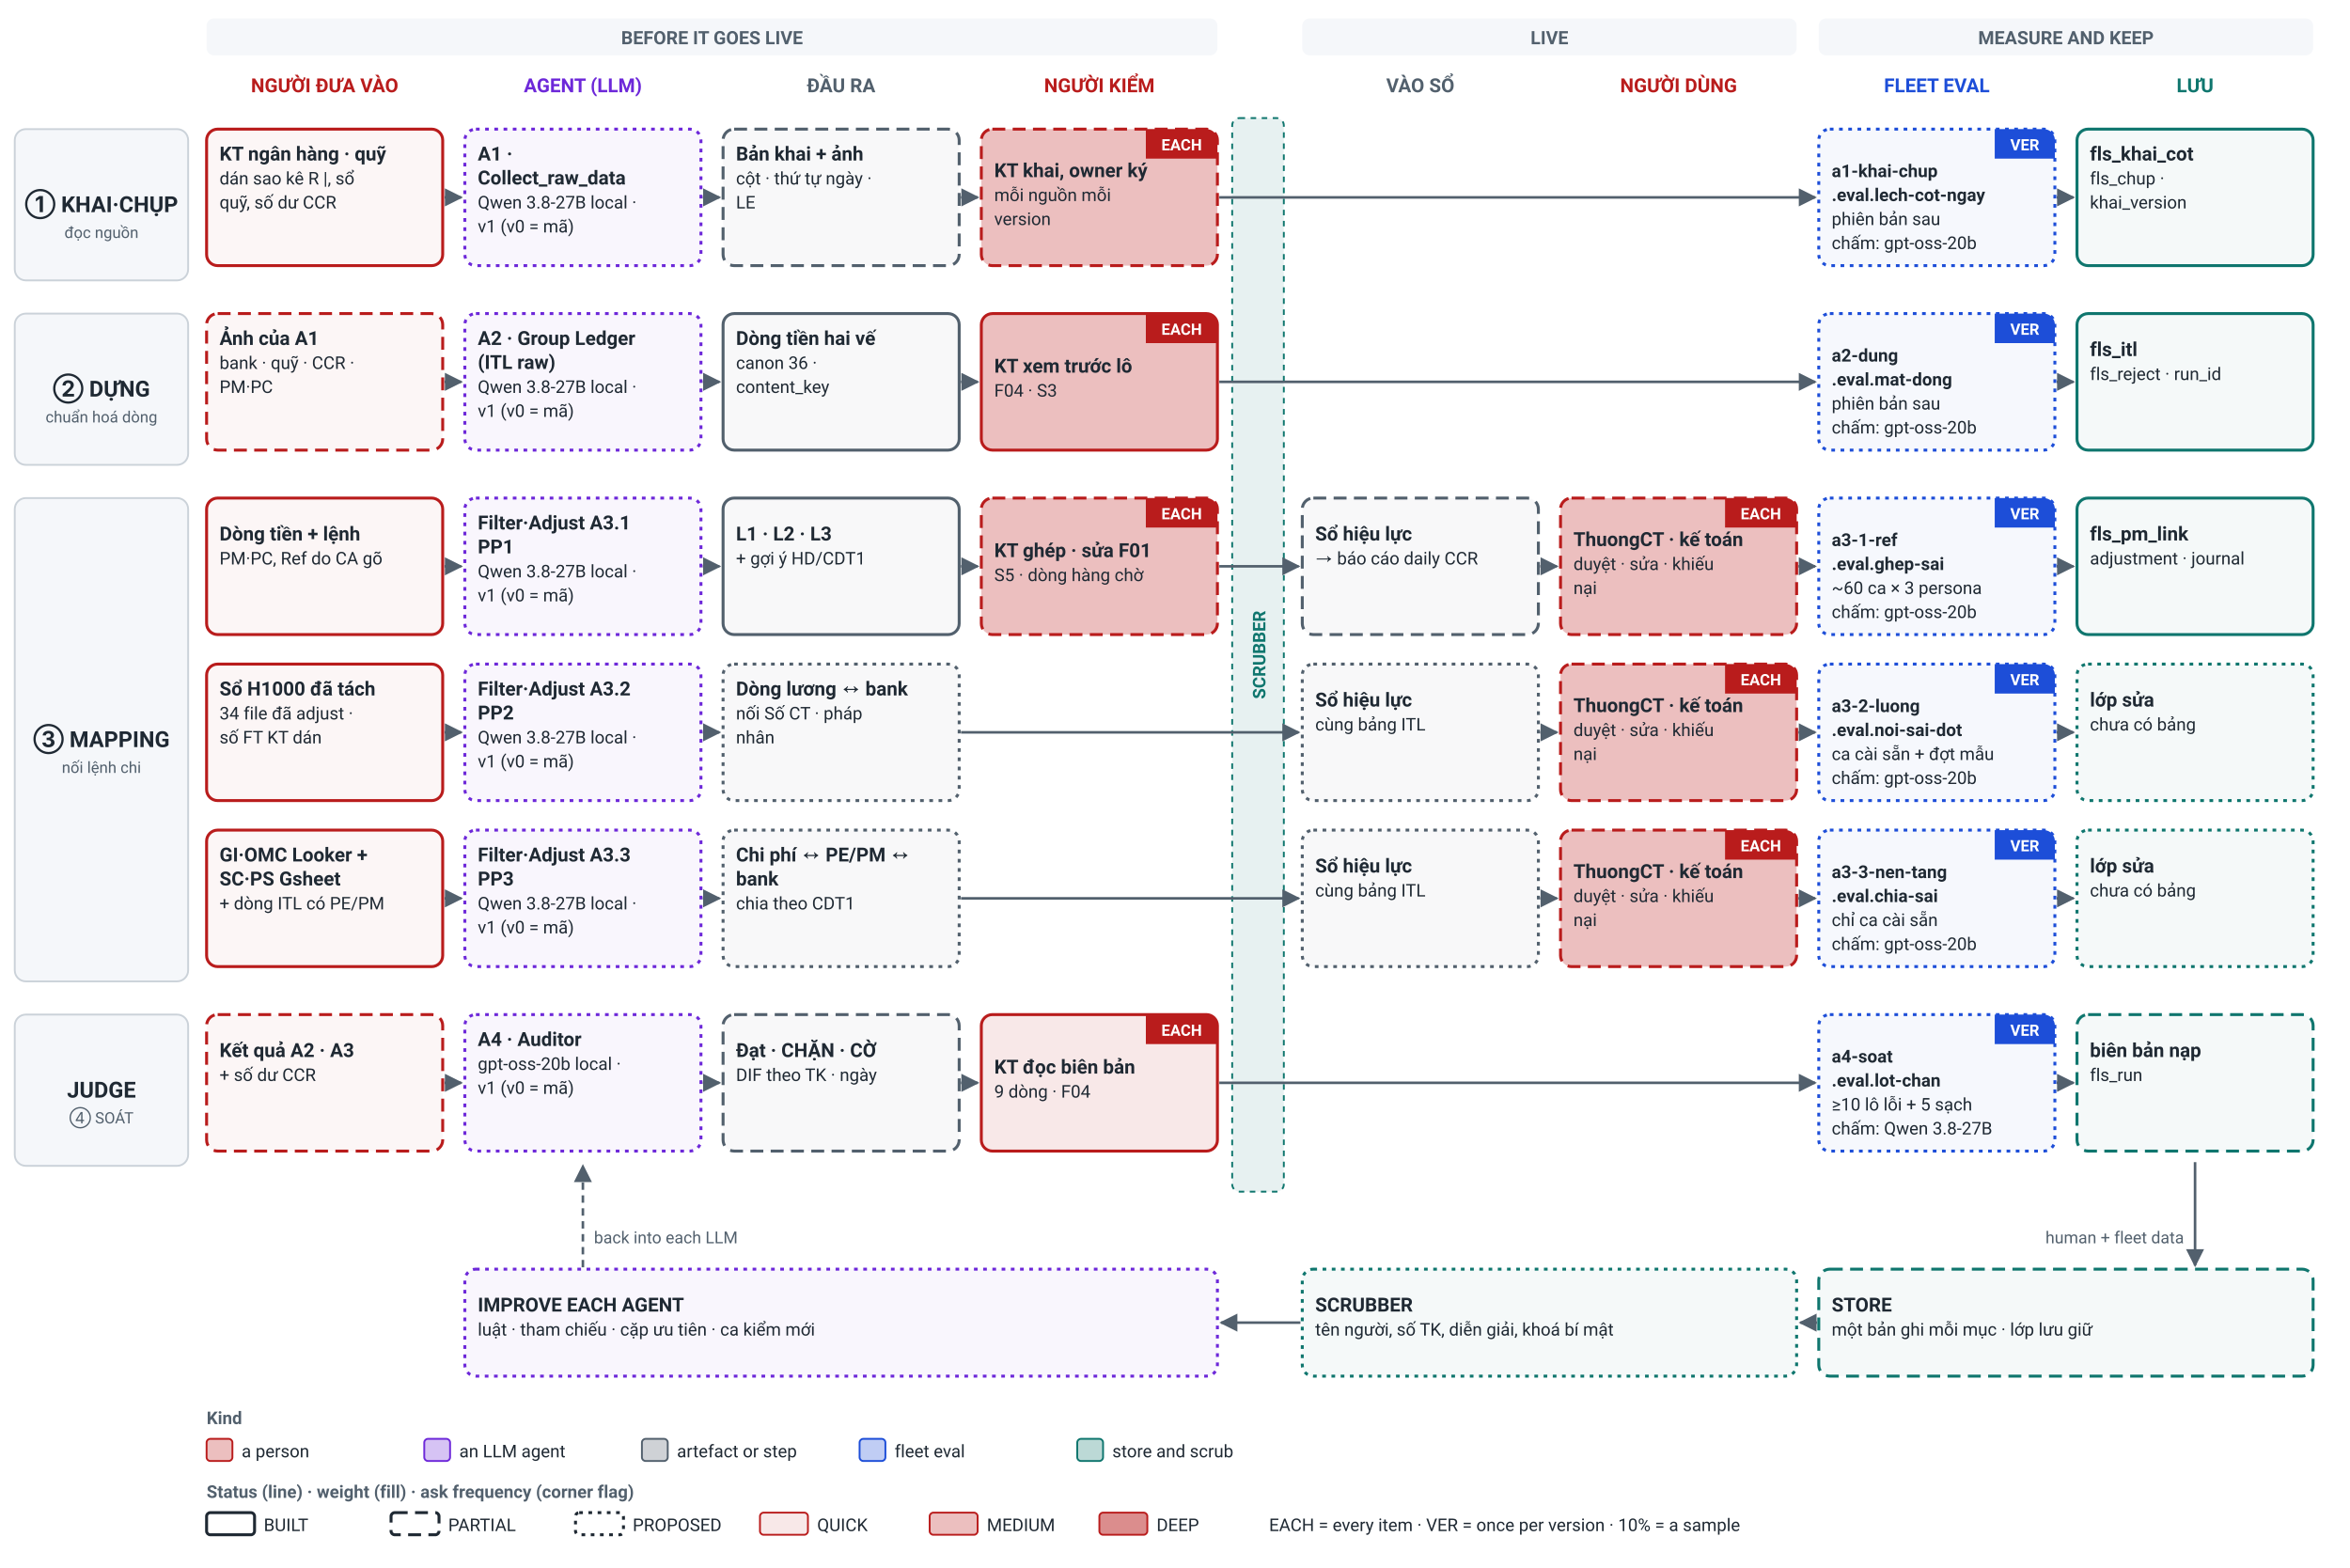
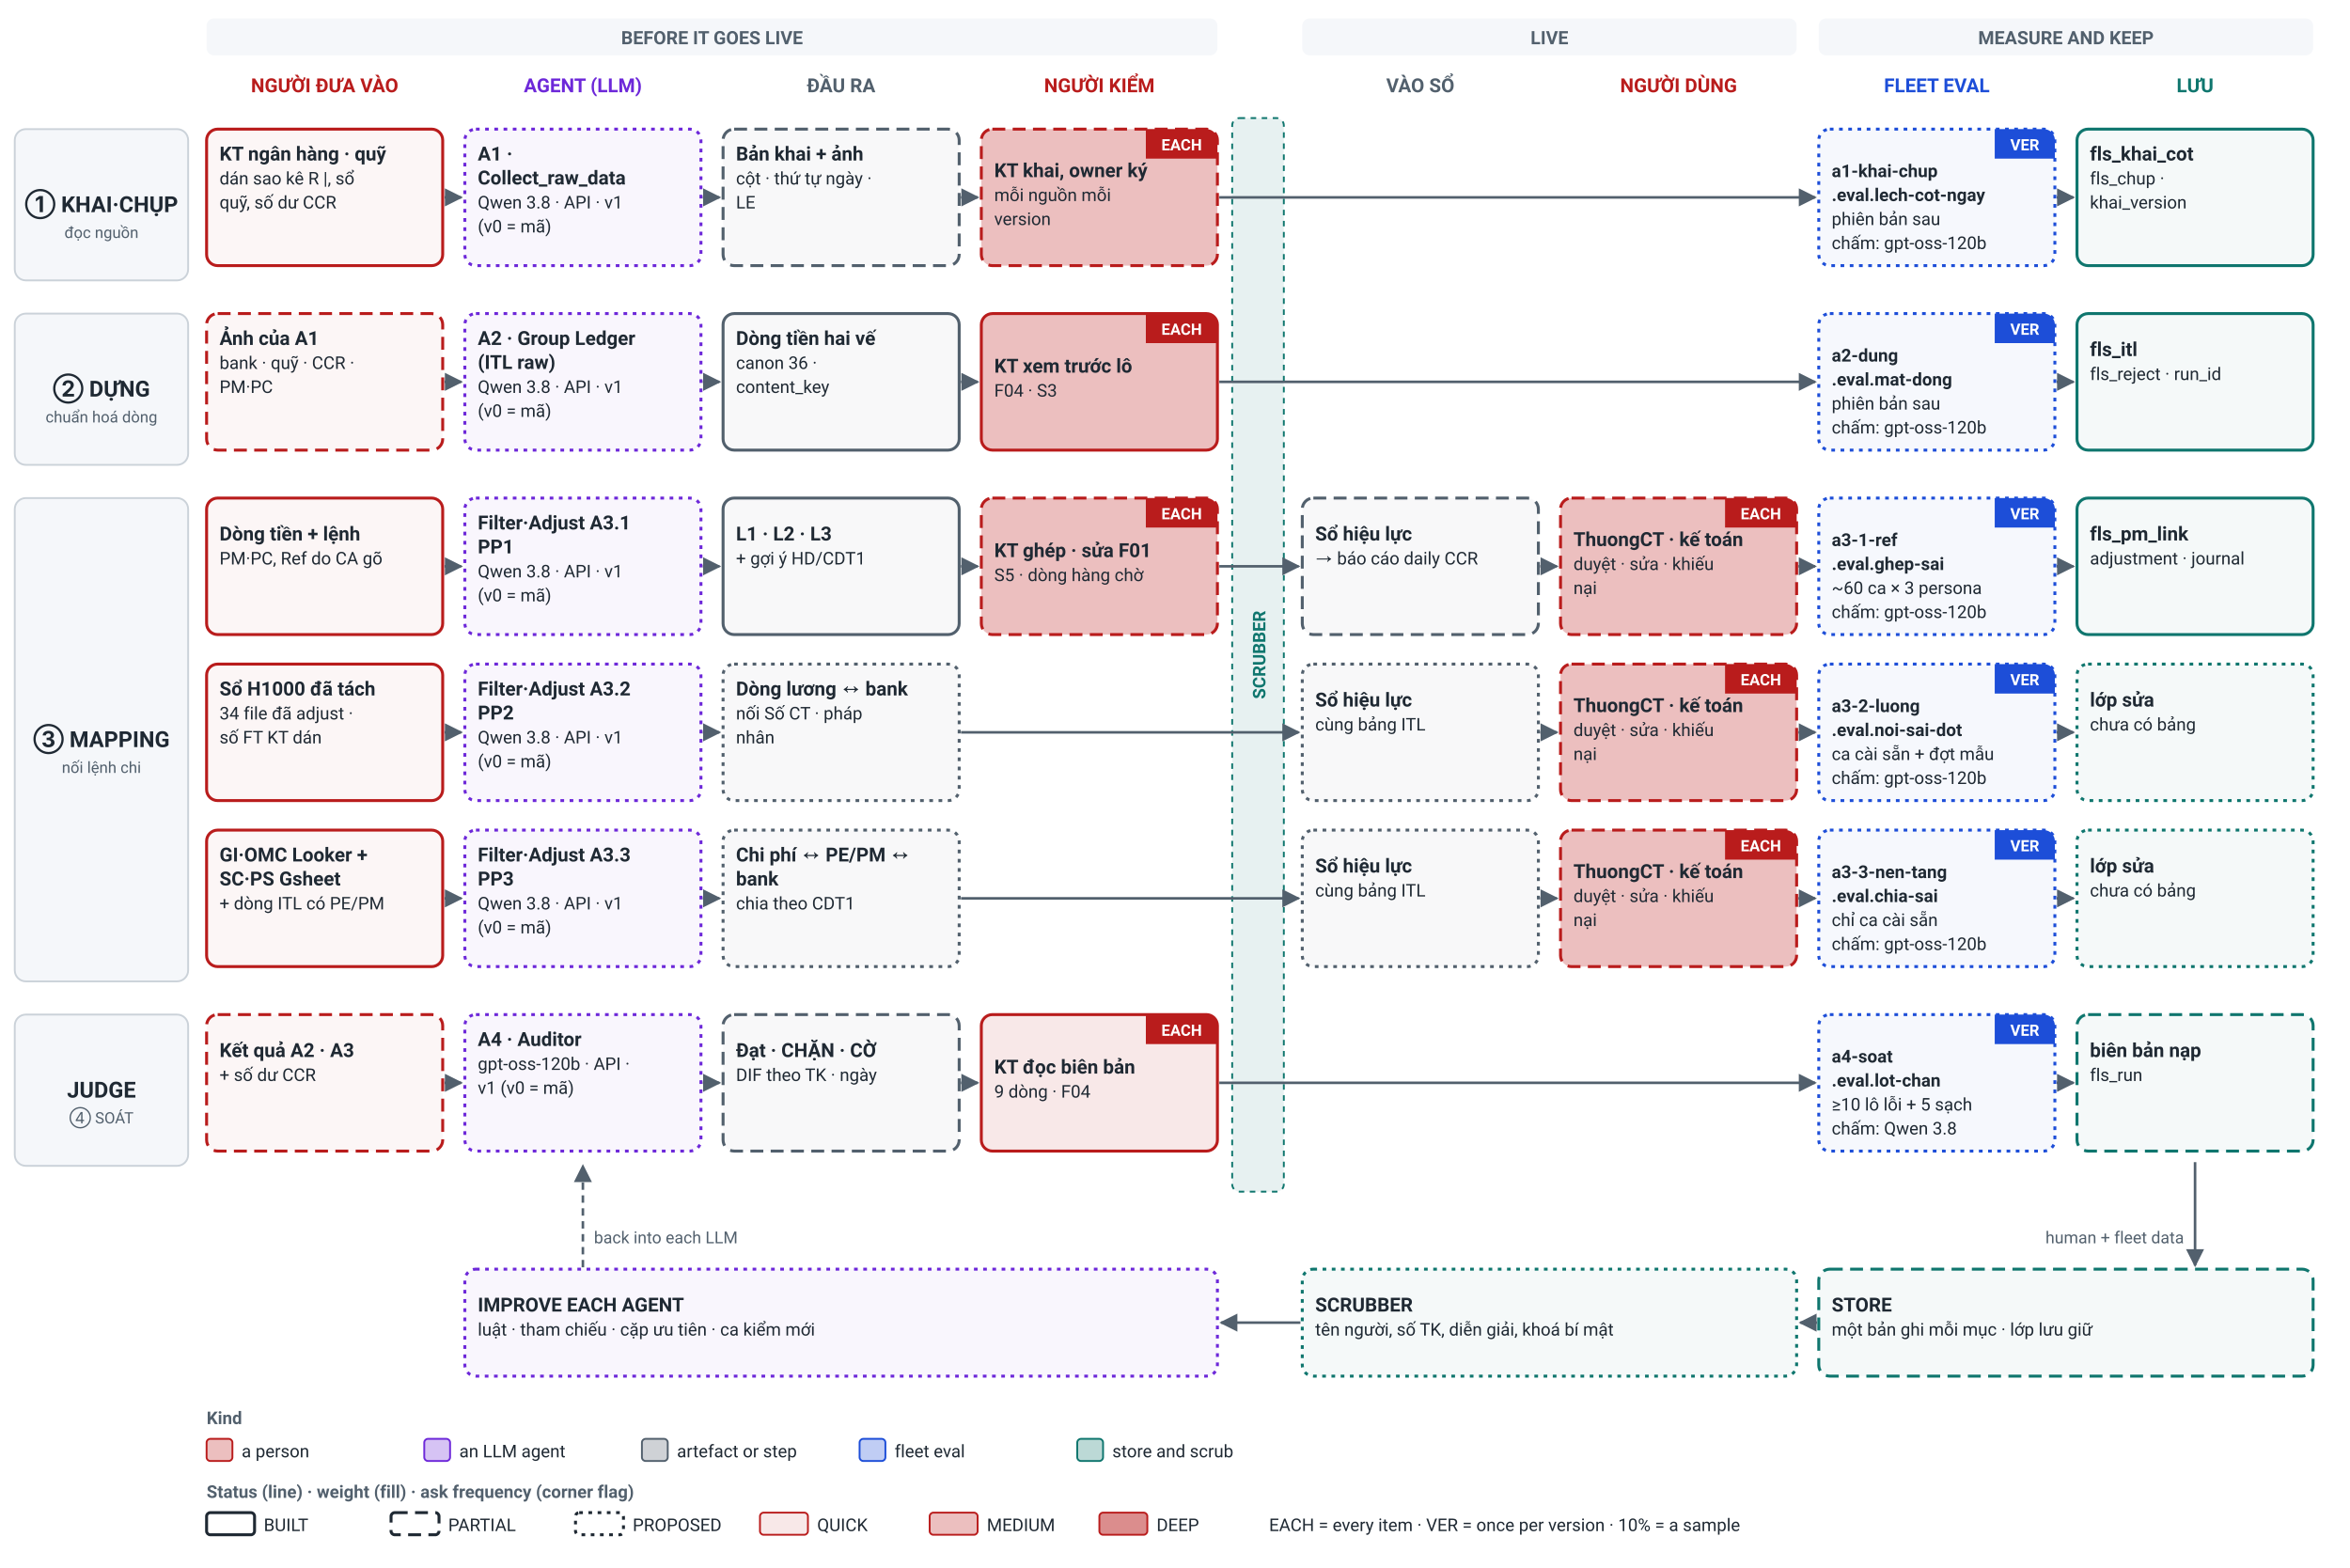
- <svg xmlns="http://www.w3.org/2000/svg" viewBox="0 0 1274 850" width="100%" role="img" aria-label="FLS phase 1 · vùng NẠP: agent làm chạy Qwen 3.8-27B, agent kiểm A4 chạy gpt-oss-20b (local) — và fleet eval của từng agent: process bands by columns from human input to store, with a store, scrubber and improvement loop" font-family="-apple-system, Segoe UI, Roboto, Helvetica, Arial, sans-serif">
+ <svg xmlns="http://www.w3.org/2000/svg" viewBox="0 0 1274 850" width="100%" role="img" aria-label="FLS · vùng NẠP: agent gọi API — Qwen 3.8 làm, gpt-oss-120b kiểm (cả hai fine-tune được) — và fleet eval của từng agent: process bands by columns from human input to store, with a store, scrubber and improvement loop" font-family="-apple-system, Segoe UI, Roboto, Helvetica, Arial, sans-serif">
  <defs>
    <marker id="arr" viewBox="0 0 10 10" refX="9" refY="5" markerWidth="7" markerHeight="7" orient="auto-start-reverse">
      <path d="M0 0 L10 5 L0 10 z" fill="#52606d" />
    </marker>
  </defs>
  <rect x="0" y="0" width="1274" height="850" fill="#ffffff" />
  <rect x="112.0" y="10" width="548.0" height="20" rx="4" fill="#f5f7fa" />
  <text x="386.0" y="24.0" font-size="10" font-weight="bold" fill="#52606d" text-anchor="middle">BEFORE IT GOES LIVE</text>
  <rect x="706.0" y="10" width="268.0" height="20" rx="4" fill="#f5f7fa" />
  <text x="840.0" y="24.0" font-size="10" font-weight="bold" fill="#52606d" text-anchor="middle">LIVE</text>
  <rect x="986.0" y="10" width="268.0" height="20" rx="4" fill="#f5f7fa" />
  <text x="1120.0" y="24.0" font-size="10" font-weight="bold" fill="#52606d" text-anchor="middle">MEASURE AND KEEP</text>
  <text x="176.0" y="50.0" font-size="10.5" font-weight="bold" fill="#b91c1c" text-anchor="middle">NGƯỜI ĐƯA VÀO</text>
  <text x="316.0" y="50.0" font-size="10.5" font-weight="bold" fill="#6d28d9" text-anchor="middle">AGENT (LLM)</text>
  <text x="456.0" y="50.0" font-size="10.5" font-weight="bold" fill="#52606d" text-anchor="middle">ĐẦU RA</text>
  <text x="596.0" y="50.0" font-size="10.5" font-weight="bold" fill="#b91c1c" text-anchor="middle">NGƯỜI KIỂM</text>
  <text x="770.0" y="50.0" font-size="10.5" font-weight="bold" fill="#52606d" text-anchor="middle">VÀO SỔ</text>
  <text x="910.0" y="50.0" font-size="10.5" font-weight="bold" fill="#b91c1c" text-anchor="middle">NGƯỜI DÙNG</text>
  <text x="1050.0" y="50.0" font-size="10.5" font-weight="bold" fill="#1d4ed8" text-anchor="middle">FLEET EVAL</text>
  <text x="1190.0" y="50.0" font-size="10.5" font-weight="bold" fill="#0f766e" text-anchor="middle">LƯU</text>
  <rect x="668.0" y="64" width="28" height="582" rx="4" fill="#0f766e" fill-opacity="0.10" stroke="#0f766e" stroke-dasharray="3 3" />
  <text x="686.0" y="355.0" font-size="9.5" font-weight="bold" fill="#0f766e" text-anchor="middle" transform="rotate(-90 686.0 355.0)">SCRUBBER</text>
  <rect x="8" y="70" width="94" height="82" rx="6" fill="#f5f7fa" stroke="#cbd2d9" />
  <text x="55.0" y="115.0" font-size="12" font-weight="bold" fill="#1f2933" text-anchor="middle">① KHAI·CHỤP</text>
  <text x="55.0" y="129.0" font-size="8.5" font-weight="normal" fill="#52606d" text-anchor="middle">đọc nguồn</text>
  <rect x="112.0" y="70.0" width="128.0" height="74.0" rx="6" fill="#b91c1c" fill-opacity="0.04" stroke="#b91c1c" stroke-width="1.6" />
  <text x="119.0" y="87.0" font-size="10.5" font-weight="bold" fill="#1f2933" text-anchor="start">KT ngân hàng · quỹ</text>
  <text x="119.0" y="100.0" font-size="9.5" font-weight="normal" fill="#1f2933" text-anchor="start">dán sao kê R |, sổ</text>
  <text x="119.0" y="113.0" font-size="9.5" font-weight="normal" fill="#1f2933" text-anchor="start">quỹ, số dư CCR</text>
  <rect x="252.0" y="70.0" width="128.0" height="74.0" rx="6" fill="#6d28d9" fill-opacity="0.04" stroke="#6d28d9" stroke-width="1.6" stroke-dasharray="2 3" />
  <text x="259.0" y="87.0" font-size="10.5" font-weight="bold" fill="#1f2933" text-anchor="start">A1 ·</text>
  <text x="259.0" y="100.0" font-size="10.5" font-weight="bold" fill="#1f2933" text-anchor="start">Collect_raw_data</text>
-   <text x="259.0" y="113.0" font-size="9.5" font-weight="normal" fill="#1f2933" text-anchor="start">Qwen 3.8-27B local ·</text>
-   <text x="259.0" y="126.0" font-size="9.5" font-weight="normal" fill="#1f2933" text-anchor="start">v1 (v0 = mã)</text>
+   <text x="259.0" y="113.0" font-size="9.5" font-weight="normal" fill="#1f2933" text-anchor="start">Qwen 3.8 · API · v1</text>
+   <text x="259.0" y="126.0" font-size="9.5" font-weight="normal" fill="#1f2933" text-anchor="start">(v0 = mã)</text>
  <line x1="241.0" y1="107.0" x2="250.0" y2="107.0" stroke="#52606d" stroke-width="1.4" marker-end="url(#arr)" />
  <rect x="392.0" y="70.0" width="128.0" height="74.0" rx="6" fill="#52606d" fill-opacity="0.04" stroke="#52606d" stroke-width="1.6" stroke-dasharray="7 4" />
  <text x="399.0" y="87.0" font-size="10.5" font-weight="bold" fill="#1f2933" text-anchor="start">Bản khai + ảnh</text>
  <text x="399.0" y="100.0" font-size="9.5" font-weight="normal" fill="#1f2933" text-anchor="start">cột · thứ tự ngày ·</text>
  <text x="399.0" y="113.0" font-size="9.5" font-weight="normal" fill="#1f2933" text-anchor="start">LE</text>
  <line x1="381.0" y1="107.0" x2="390.0" y2="107.0" stroke="#52606d" stroke-width="1.4" marker-end="url(#arr)" />
  <rect x="532.0" y="70.0" width="128.0" height="74.0" rx="6" fill="#b91c1c" fill-opacity="0.28" stroke="#b91c1c" stroke-width="1.6" stroke-dasharray="7 4" />
  <text x="539.0" y="96.0" font-size="10.5" font-weight="bold" fill="#1f2933" text-anchor="start">KT khai, owner ký</text>
  <text x="539.0" y="109.0" font-size="9.5" font-weight="normal" fill="#1f2933" text-anchor="start">mỗi nguồn mỗi</text>
  <text x="539.0" y="122.0" font-size="9.5" font-weight="normal" fill="#1f2933" text-anchor="start">version</text>
  <path d="M621.2 70.0 h32.8 a6 6 0 0 1 6 6 v10 h-38.8 z" fill="#b91c1c" />
  <text x="640.6" y="81.5" font-size="8.5" font-weight="bold" fill="#ffffff" text-anchor="middle">EACH</text>
  <line x1="521.0" y1="107.0" x2="530.0" y2="107.0" stroke="#52606d" stroke-width="1.4" marker-end="url(#arr)" />
  <rect x="986.0" y="70.0" width="128.0" height="74.0" rx="6" fill="#1d4ed8" fill-opacity="0.04" stroke="#1d4ed8" stroke-width="1.6" stroke-dasharray="2 3" />
  <text x="993.0" y="96.0" font-size="9.6" font-weight="bold" fill="#1f2933" text-anchor="start">a1-khai-chup</text>
  <text x="993.0" y="109.0" font-size="9.6" font-weight="bold" fill="#1f2933" text-anchor="start">.eval.lech-cot-ngay</text>
  <text x="993.0" y="122.0" font-size="9.5" font-weight="normal" fill="#1f2933" text-anchor="start">phiên bản sau</text>
-   <text x="993.0" y="135.0" font-size="9.5" font-weight="normal" fill="#1f2933" text-anchor="start">chấm: gpt-oss-20b</text>
+   <text x="993.0" y="135.0" font-size="9.5" font-weight="normal" fill="#1f2933" text-anchor="start">chấm: gpt-oss-120b</text>
  <path d="M1081.4 70.0 h26.6 a6 6 0 0 1 6 6 v10 h-32.6 z" fill="#1d4ed8" />
  <text x="1097.7" y="81.5" font-size="8.5" font-weight="bold" fill="#ffffff" text-anchor="middle">VER</text>
  <line x1="661.0" y1="107.0" x2="984.0" y2="107.0" stroke="#52606d" stroke-width="1.4" marker-end="url(#arr)" />
  <rect x="1126.0" y="70.0" width="128.0" height="74.0" rx="6" fill="#0f766e" fill-opacity="0.04" stroke="#0f766e" stroke-width="1.6" />
  <text x="1133.0" y="87.0" font-size="10.5" font-weight="bold" fill="#1f2933" text-anchor="start">fls_khai_cot</text>
  <text x="1133.0" y="100.0" font-size="9.5" font-weight="normal" fill="#1f2933" text-anchor="start">fls_chup ·</text>
  <text x="1133.0" y="113.0" font-size="9.5" font-weight="normal" fill="#1f2933" text-anchor="start">khai_version</text>
  <line x1="1115.0" y1="107.0" x2="1124.0" y2="107.0" stroke="#52606d" stroke-width="1.4" marker-end="url(#arr)" />
  <rect x="8" y="170" width="94" height="82" rx="6" fill="#f5f7fa" stroke="#cbd2d9" />
  <text x="55.0" y="215.0" font-size="12" font-weight="bold" fill="#1f2933" text-anchor="middle">② DỰNG</text>
  <text x="55.0" y="229.0" font-size="8.5" font-weight="normal" fill="#52606d" text-anchor="middle">chuẩn hoá dòng</text>
  <rect x="112.0" y="170.0" width="128.0" height="74.0" rx="6" fill="#b91c1c" fill-opacity="0.04" stroke="#b91c1c" stroke-width="1.6" stroke-dasharray="7 4" />
  <text x="119.0" y="187.0" font-size="10.5" font-weight="bold" fill="#1f2933" text-anchor="start">Ảnh của A1</text>
  <text x="119.0" y="200.0" font-size="9.5" font-weight="normal" fill="#1f2933" text-anchor="start">bank · quỹ · CCR ·</text>
  <text x="119.0" y="213.0" font-size="9.5" font-weight="normal" fill="#1f2933" text-anchor="start">PM·PC</text>
  <rect x="252.0" y="170.0" width="128.0" height="74.0" rx="6" fill="#6d28d9" fill-opacity="0.04" stroke="#6d28d9" stroke-width="1.6" stroke-dasharray="2 3" />
  <text x="259.0" y="187.0" font-size="10.5" font-weight="bold" fill="#1f2933" text-anchor="start">A2 · Group Ledger</text>
  <text x="259.0" y="200.0" font-size="10.5" font-weight="bold" fill="#1f2933" text-anchor="start">(ITL raw)</text>
-   <text x="259.0" y="213.0" font-size="9.5" font-weight="normal" fill="#1f2933" text-anchor="start">Qwen 3.8-27B local ·</text>
-   <text x="259.0" y="226.0" font-size="9.5" font-weight="normal" fill="#1f2933" text-anchor="start">v1 (v0 = mã)</text>
+   <text x="259.0" y="213.0" font-size="9.5" font-weight="normal" fill="#1f2933" text-anchor="start">Qwen 3.8 · API · v1</text>
+   <text x="259.0" y="226.0" font-size="9.5" font-weight="normal" fill="#1f2933" text-anchor="start">(v0 = mã)</text>
  <line x1="241.0" y1="207.0" x2="250.0" y2="207.0" stroke="#52606d" stroke-width="1.4" marker-end="url(#arr)" />
  <rect x="392.0" y="170.0" width="128.0" height="74.0" rx="6" fill="#52606d" fill-opacity="0.04" stroke="#52606d" stroke-width="1.6" />
  <text x="399.0" y="187.0" font-size="10.5" font-weight="bold" fill="#1f2933" text-anchor="start">Dòng tiền hai vế</text>
  <text x="399.0" y="200.0" font-size="9.5" font-weight="normal" fill="#1f2933" text-anchor="start">canon 36 ·</text>
  <text x="399.0" y="213.0" font-size="9.5" font-weight="normal" fill="#1f2933" text-anchor="start">content_key</text>
  <line x1="381.0" y1="207.0" x2="390.0" y2="207.0" stroke="#52606d" stroke-width="1.4" marker-end="url(#arr)" />
  <rect x="532.0" y="170.0" width="128.0" height="74.0" rx="6" fill="#b91c1c" fill-opacity="0.28" stroke="#b91c1c" stroke-width="1.6" />
  <text x="539.0" y="202.0" font-size="10.5" font-weight="bold" fill="#1f2933" text-anchor="start">KT xem trước lô</text>
  <text x="539.0" y="215.0" font-size="9.5" font-weight="normal" fill="#1f2933" text-anchor="start">F04 · S3</text>
  <path d="M621.2 170.0 h32.8 a6 6 0 0 1 6 6 v10 h-38.8 z" fill="#b91c1c" />
  <text x="640.6" y="181.5" font-size="8.5" font-weight="bold" fill="#ffffff" text-anchor="middle">EACH</text>
  <line x1="521.0" y1="207.0" x2="530.0" y2="207.0" stroke="#52606d" stroke-width="1.4" marker-end="url(#arr)" />
  <rect x="986.0" y="170.0" width="128.0" height="74.0" rx="6" fill="#1d4ed8" fill-opacity="0.04" stroke="#1d4ed8" stroke-width="1.6" stroke-dasharray="2 3" />
  <text x="993.0" y="196.0" font-size="9.6" font-weight="bold" fill="#1f2933" text-anchor="start">a2-dung</text>
  <text x="993.0" y="209.0" font-size="9.6" font-weight="bold" fill="#1f2933" text-anchor="start">.eval.mat-dong</text>
  <text x="993.0" y="222.0" font-size="9.5" font-weight="normal" fill="#1f2933" text-anchor="start">phiên bản sau</text>
-   <text x="993.0" y="235.0" font-size="9.5" font-weight="normal" fill="#1f2933" text-anchor="start">chấm: gpt-oss-20b</text>
+   <text x="993.0" y="235.0" font-size="9.5" font-weight="normal" fill="#1f2933" text-anchor="start">chấm: gpt-oss-120b</text>
  <path d="M1081.4 170.0 h26.6 a6 6 0 0 1 6 6 v10 h-32.6 z" fill="#1d4ed8" />
  <text x="1097.7" y="181.5" font-size="8.5" font-weight="bold" fill="#ffffff" text-anchor="middle">VER</text>
  <line x1="661.0" y1="207.0" x2="984.0" y2="207.0" stroke="#52606d" stroke-width="1.4" marker-end="url(#arr)" />
  <rect x="1126.0" y="170.0" width="128.0" height="74.0" rx="6" fill="#0f766e" fill-opacity="0.04" stroke="#0f766e" stroke-width="1.6" />
  <text x="1133.0" y="193.0" font-size="10.5" font-weight="bold" fill="#1f2933" text-anchor="start">fls_itl</text>
  <text x="1133.0" y="206.0" font-size="9.5" font-weight="normal" fill="#1f2933" text-anchor="start">fls_reject · run_id</text>
  <line x1="1115.0" y1="207.0" x2="1124.0" y2="207.0" stroke="#52606d" stroke-width="1.4" marker-end="url(#arr)" />
  <rect x="8" y="270" width="94" height="262" rx="6" fill="#f5f7fa" stroke="#cbd2d9" />
  <text x="55.0" y="405.0" font-size="12" font-weight="bold" fill="#1f2933" text-anchor="middle">③ MAPPING</text>
  <text x="55.0" y="419.0" font-size="8.5" font-weight="normal" fill="#52606d" text-anchor="middle">nối lệnh chi</text>
  <rect x="112.0" y="270.0" width="128.0" height="74.0" rx="6" fill="#b91c1c" fill-opacity="0.04" stroke="#b91c1c" stroke-width="1.6" />
  <text x="119.0" y="293.0" font-size="10.5" font-weight="bold" fill="#1f2933" text-anchor="start">Dòng tiền + lệnh</text>
  <text x="119.0" y="306.0" font-size="9.5" font-weight="normal" fill="#1f2933" text-anchor="start">PM·PC, Ref do CA gõ</text>
  <rect x="252.0" y="270.0" width="128.0" height="74.0" rx="6" fill="#6d28d9" fill-opacity="0.04" stroke="#6d28d9" stroke-width="1.6" stroke-dasharray="2 3" />
  <text x="259.0" y="287.0" font-size="10.5" font-weight="bold" fill="#1f2933" text-anchor="start">Filter·Adjust A3.1</text>
  <text x="259.0" y="300.0" font-size="10.5" font-weight="bold" fill="#1f2933" text-anchor="start">PP1</text>
-   <text x="259.0" y="313.0" font-size="9.5" font-weight="normal" fill="#1f2933" text-anchor="start">Qwen 3.8-27B local ·</text>
-   <text x="259.0" y="326.0" font-size="9.5" font-weight="normal" fill="#1f2933" text-anchor="start">v1 (v0 = mã)</text>
+   <text x="259.0" y="313.0" font-size="9.5" font-weight="normal" fill="#1f2933" text-anchor="start">Qwen 3.8 · API · v1</text>
+   <text x="259.0" y="326.0" font-size="9.5" font-weight="normal" fill="#1f2933" text-anchor="start">(v0 = mã)</text>
  <line x1="241.0" y1="307.0" x2="250.0" y2="307.0" stroke="#52606d" stroke-width="1.4" marker-end="url(#arr)" />
  <rect x="392.0" y="270.0" width="128.0" height="74.0" rx="6" fill="#52606d" fill-opacity="0.04" stroke="#52606d" stroke-width="1.6" />
  <text x="399.0" y="293.0" font-size="10.5" font-weight="bold" fill="#1f2933" text-anchor="start">L1 · L2 · L3</text>
  <text x="399.0" y="306.0" font-size="9.5" font-weight="normal" fill="#1f2933" text-anchor="start">+ gợi ý HD/CDT1</text>
  <line x1="381.0" y1="307.0" x2="390.0" y2="307.0" stroke="#52606d" stroke-width="1.4" marker-end="url(#arr)" />
  <rect x="532.0" y="270.0" width="128.0" height="74.0" rx="6" fill="#b91c1c" fill-opacity="0.28" stroke="#b91c1c" stroke-width="1.6" stroke-dasharray="7 4" />
  <text x="539.0" y="302.0" font-size="10.5" font-weight="bold" fill="#1f2933" text-anchor="start">KT ghép · sửa F01</text>
  <text x="539.0" y="315.0" font-size="9.5" font-weight="normal" fill="#1f2933" text-anchor="start">S5 · dòng hàng chờ</text>
  <path d="M621.2 270.0 h32.8 a6 6 0 0 1 6 6 v10 h-38.8 z" fill="#b91c1c" />
  <text x="640.6" y="281.5" font-size="8.5" font-weight="bold" fill="#ffffff" text-anchor="middle">EACH</text>
  <line x1="521.0" y1="307.0" x2="530.0" y2="307.0" stroke="#52606d" stroke-width="1.4" marker-end="url(#arr)" />
  <rect x="706.0" y="270.0" width="128.0" height="74.0" rx="6" fill="#52606d" fill-opacity="0.04" stroke="#52606d" stroke-width="1.6" stroke-dasharray="7 4" />
  <text x="713.0" y="293.0" font-size="10.5" font-weight="bold" fill="#1f2933" text-anchor="start">Sổ hiệu lực</text>
  <text x="713.0" y="306.0" font-size="9.5" font-weight="normal" fill="#1f2933" text-anchor="start">→ báo cáo daily CCR</text>
  <line x1="661.0" y1="307.0" x2="704.0" y2="307.0" stroke="#52606d" stroke-width="1.4" marker-end="url(#arr)" />
  <rect x="846.0" y="270.0" width="128.0" height="74.0" rx="6" fill="#b91c1c" fill-opacity="0.28" stroke="#b91c1c" stroke-width="1.6" stroke-dasharray="7 4" />
  <text x="853.0" y="296.0" font-size="10.5" font-weight="bold" fill="#1f2933" text-anchor="start">ThuongCT · kế toán</text>
  <text x="853.0" y="309.0" font-size="9.5" font-weight="normal" fill="#1f2933" text-anchor="start">duyệt · sửa · khiếu</text>
  <text x="853.0" y="322.0" font-size="9.5" font-weight="normal" fill="#1f2933" text-anchor="start">nại</text>
  <path d="M935.2 270.0 h32.8 a6 6 0 0 1 6 6 v10 h-38.8 z" fill="#b91c1c" />
  <text x="954.6" y="281.5" font-size="8.5" font-weight="bold" fill="#ffffff" text-anchor="middle">EACH</text>
  <line x1="835.0" y1="307.0" x2="844.0" y2="307.0" stroke="#52606d" stroke-width="1.4" marker-end="url(#arr)" />
  <rect x="986.0" y="270.0" width="128.0" height="74.0" rx="6" fill="#1d4ed8" fill-opacity="0.04" stroke="#1d4ed8" stroke-width="1.6" stroke-dasharray="2 3" />
  <text x="993.0" y="296.0" font-size="9.6" font-weight="bold" fill="#1f2933" text-anchor="start">a3-1-ref</text>
  <text x="993.0" y="309.0" font-size="9.6" font-weight="bold" fill="#1f2933" text-anchor="start">.eval.ghep-sai</text>
  <text x="993.0" y="322.0" font-size="9.5" font-weight="normal" fill="#1f2933" text-anchor="start">~60 ca × 3 persona</text>
-   <text x="993.0" y="335.0" font-size="9.5" font-weight="normal" fill="#1f2933" text-anchor="start">chấm: gpt-oss-20b</text>
+   <text x="993.0" y="335.0" font-size="9.5" font-weight="normal" fill="#1f2933" text-anchor="start">chấm: gpt-oss-120b</text>
  <path d="M1081.4 270.0 h26.6 a6 6 0 0 1 6 6 v10 h-32.6 z" fill="#1d4ed8" />
  <text x="1097.7" y="281.5" font-size="8.5" font-weight="bold" fill="#ffffff" text-anchor="middle">VER</text>
  <line x1="975.0" y1="307.0" x2="984.0" y2="307.0" stroke="#52606d" stroke-width="1.4" marker-end="url(#arr)" />
  <rect x="1126.0" y="270.0" width="128.0" height="74.0" rx="6" fill="#0f766e" fill-opacity="0.04" stroke="#0f766e" stroke-width="1.6" />
  <text x="1133.0" y="293.0" font-size="10.5" font-weight="bold" fill="#1f2933" text-anchor="start">fls_pm_link</text>
  <text x="1133.0" y="306.0" font-size="9.5" font-weight="normal" fill="#1f2933" text-anchor="start">adjustment · journal</text>
  <line x1="1115.0" y1="307.0" x2="1124.0" y2="307.0" stroke="#52606d" stroke-width="1.4" marker-end="url(#arr)" />
  <rect x="112.0" y="360.0" width="128.0" height="74.0" rx="6" fill="#b91c1c" fill-opacity="0.04" stroke="#b91c1c" stroke-width="1.6" />
  <text x="119.0" y="377.0" font-size="10.5" font-weight="bold" fill="#1f2933" text-anchor="start">Sổ H1000 đã tách</text>
  <text x="119.0" y="390.0" font-size="9.5" font-weight="normal" fill="#1f2933" text-anchor="start">34 file đã adjust ·</text>
  <text x="119.0" y="403.0" font-size="9.5" font-weight="normal" fill="#1f2933" text-anchor="start">số FT KT dán</text>
  <rect x="252.0" y="360.0" width="128.0" height="74.0" rx="6" fill="#6d28d9" fill-opacity="0.04" stroke="#6d28d9" stroke-width="1.6" stroke-dasharray="2 3" />
  <text x="259.0" y="377.0" font-size="10.5" font-weight="bold" fill="#1f2933" text-anchor="start">Filter·Adjust A3.2</text>
  <text x="259.0" y="390.0" font-size="10.5" font-weight="bold" fill="#1f2933" text-anchor="start">PP2</text>
-   <text x="259.0" y="403.0" font-size="9.5" font-weight="normal" fill="#1f2933" text-anchor="start">Qwen 3.8-27B local ·</text>
-   <text x="259.0" y="416.0" font-size="9.5" font-weight="normal" fill="#1f2933" text-anchor="start">v1 (v0 = mã)</text>
+   <text x="259.0" y="403.0" font-size="9.5" font-weight="normal" fill="#1f2933" text-anchor="start">Qwen 3.8 · API · v1</text>
+   <text x="259.0" y="416.0" font-size="9.5" font-weight="normal" fill="#1f2933" text-anchor="start">(v0 = mã)</text>
  <line x1="241.0" y1="397.0" x2="250.0" y2="397.0" stroke="#52606d" stroke-width="1.4" marker-end="url(#arr)" />
  <rect x="392.0" y="360.0" width="128.0" height="74.0" rx="6" fill="#52606d" fill-opacity="0.04" stroke="#52606d" stroke-width="1.6" stroke-dasharray="2 3" />
  <text x="399.0" y="377.0" font-size="10.5" font-weight="bold" fill="#1f2933" text-anchor="start">Dòng lương ↔ bank</text>
  <text x="399.0" y="390.0" font-size="9.5" font-weight="normal" fill="#1f2933" text-anchor="start">nối Số CT · pháp</text>
  <text x="399.0" y="403.0" font-size="9.5" font-weight="normal" fill="#1f2933" text-anchor="start">nhân</text>
  <line x1="381.0" y1="397.0" x2="390.0" y2="397.0" stroke="#52606d" stroke-width="1.4" marker-end="url(#arr)" />
  <rect x="706.0" y="360.0" width="128.0" height="74.0" rx="6" fill="#52606d" fill-opacity="0.04" stroke="#52606d" stroke-width="1.6" stroke-dasharray="2 3" />
  <text x="713.0" y="383.0" font-size="10.5" font-weight="bold" fill="#1f2933" text-anchor="start">Sổ hiệu lực</text>
  <text x="713.0" y="396.0" font-size="9.5" font-weight="normal" fill="#1f2933" text-anchor="start">cùng bảng ITL</text>
  <line x1="521.0" y1="397.0" x2="704.0" y2="397.0" stroke="#52606d" stroke-width="1.4" marker-end="url(#arr)" />
  <rect x="846.0" y="360.0" width="128.0" height="74.0" rx="6" fill="#b91c1c" fill-opacity="0.28" stroke="#b91c1c" stroke-width="1.6" stroke-dasharray="7 4" />
  <text x="853.0" y="386.0" font-size="10.5" font-weight="bold" fill="#1f2933" text-anchor="start">ThuongCT · kế toán</text>
  <text x="853.0" y="399.0" font-size="9.5" font-weight="normal" fill="#1f2933" text-anchor="start">duyệt · sửa · khiếu</text>
  <text x="853.0" y="412.0" font-size="9.5" font-weight="normal" fill="#1f2933" text-anchor="start">nại</text>
  <path d="M935.2 360.0 h32.8 a6 6 0 0 1 6 6 v10 h-38.8 z" fill="#b91c1c" />
  <text x="954.6" y="371.5" font-size="8.5" font-weight="bold" fill="#ffffff" text-anchor="middle">EACH</text>
  <line x1="835.0" y1="397.0" x2="844.0" y2="397.0" stroke="#52606d" stroke-width="1.4" marker-end="url(#arr)" />
  <rect x="986.0" y="360.0" width="128.0" height="74.0" rx="6" fill="#1d4ed8" fill-opacity="0.04" stroke="#1d4ed8" stroke-width="1.6" stroke-dasharray="2 3" />
  <text x="993.0" y="386.0" font-size="9.6" font-weight="bold" fill="#1f2933" text-anchor="start">a3-2-luong</text>
  <text x="993.0" y="399.0" font-size="9.6" font-weight="bold" fill="#1f2933" text-anchor="start">.eval.noi-sai-dot</text>
  <text x="993.0" y="412.0" font-size="9.5" font-weight="normal" fill="#1f2933" text-anchor="start">ca cài sẵn + đợt mẫu</text>
-   <text x="993.0" y="425.0" font-size="9.5" font-weight="normal" fill="#1f2933" text-anchor="start">chấm: gpt-oss-20b</text>
+   <text x="993.0" y="425.0" font-size="9.5" font-weight="normal" fill="#1f2933" text-anchor="start">chấm: gpt-oss-120b</text>
  <path d="M1081.4 360.0 h26.6 a6 6 0 0 1 6 6 v10 h-32.6 z" fill="#1d4ed8" />
  <text x="1097.7" y="371.5" font-size="8.5" font-weight="bold" fill="#ffffff" text-anchor="middle">VER</text>
  <line x1="975.0" y1="397.0" x2="984.0" y2="397.0" stroke="#52606d" stroke-width="1.4" marker-end="url(#arr)" />
  <rect x="1126.0" y="360.0" width="128.0" height="74.0" rx="6" fill="#0f766e" fill-opacity="0.04" stroke="#0f766e" stroke-width="1.6" stroke-dasharray="2 3" />
  <text x="1133.0" y="383.0" font-size="10.5" font-weight="bold" fill="#1f2933" text-anchor="start">lớp sửa</text>
  <text x="1133.0" y="396.0" font-size="9.5" font-weight="normal" fill="#1f2933" text-anchor="start">chưa có bảng</text>
  <line x1="1115.0" y1="397.0" x2="1124.0" y2="397.0" stroke="#52606d" stroke-width="1.4" marker-end="url(#arr)" />
  <rect x="112.0" y="450.0" width="128.0" height="74.0" rx="6" fill="#b91c1c" fill-opacity="0.04" stroke="#b91c1c" stroke-width="1.6" />
  <text x="119.0" y="467.0" font-size="10.5" font-weight="bold" fill="#1f2933" text-anchor="start">GI·OMC Looker +</text>
  <text x="119.0" y="480.0" font-size="10.5" font-weight="bold" fill="#1f2933" text-anchor="start">SC·PS Gsheet</text>
  <text x="119.0" y="493.0" font-size="9.5" font-weight="normal" fill="#1f2933" text-anchor="start">+ dòng ITL có PE/PM</text>
  <rect x="252.0" y="450.0" width="128.0" height="74.0" rx="6" fill="#6d28d9" fill-opacity="0.04" stroke="#6d28d9" stroke-width="1.6" stroke-dasharray="2 3" />
  <text x="259.0" y="467.0" font-size="10.5" font-weight="bold" fill="#1f2933" text-anchor="start">Filter·Adjust A3.3</text>
  <text x="259.0" y="480.0" font-size="10.5" font-weight="bold" fill="#1f2933" text-anchor="start">PP3</text>
-   <text x="259.0" y="493.0" font-size="9.5" font-weight="normal" fill="#1f2933" text-anchor="start">Qwen 3.8-27B local ·</text>
-   <text x="259.0" y="506.0" font-size="9.5" font-weight="normal" fill="#1f2933" text-anchor="start">v1 (v0 = mã)</text>
+   <text x="259.0" y="493.0" font-size="9.5" font-weight="normal" fill="#1f2933" text-anchor="start">Qwen 3.8 · API · v1</text>
+   <text x="259.0" y="506.0" font-size="9.5" font-weight="normal" fill="#1f2933" text-anchor="start">(v0 = mã)</text>
  <line x1="241.0" y1="487.0" x2="250.0" y2="487.0" stroke="#52606d" stroke-width="1.4" marker-end="url(#arr)" />
  <rect x="392.0" y="450.0" width="128.0" height="74.0" rx="6" fill="#52606d" fill-opacity="0.04" stroke="#52606d" stroke-width="1.6" stroke-dasharray="2 3" />
  <text x="399.0" y="467.0" font-size="10.5" font-weight="bold" fill="#1f2933" text-anchor="start">Chi phí ↔ PE/PM ↔</text>
  <text x="399.0" y="480.0" font-size="10.5" font-weight="bold" fill="#1f2933" text-anchor="start">bank</text>
  <text x="399.0" y="493.0" font-size="9.5" font-weight="normal" fill="#1f2933" text-anchor="start">chia theo CDT1</text>
  <line x1="381.0" y1="487.0" x2="390.0" y2="487.0" stroke="#52606d" stroke-width="1.4" marker-end="url(#arr)" />
  <rect x="706.0" y="450.0" width="128.0" height="74.0" rx="6" fill="#52606d" fill-opacity="0.04" stroke="#52606d" stroke-width="1.6" stroke-dasharray="2 3" />
  <text x="713.0" y="473.0" font-size="10.5" font-weight="bold" fill="#1f2933" text-anchor="start">Sổ hiệu lực</text>
  <text x="713.0" y="486.0" font-size="9.5" font-weight="normal" fill="#1f2933" text-anchor="start">cùng bảng ITL</text>
  <line x1="521.0" y1="487.0" x2="704.0" y2="487.0" stroke="#52606d" stroke-width="1.4" marker-end="url(#arr)" />
  <rect x="846.0" y="450.0" width="128.0" height="74.0" rx="6" fill="#b91c1c" fill-opacity="0.28" stroke="#b91c1c" stroke-width="1.6" stroke-dasharray="7 4" />
  <text x="853.0" y="476.0" font-size="10.5" font-weight="bold" fill="#1f2933" text-anchor="start">ThuongCT · kế toán</text>
  <text x="853.0" y="489.0" font-size="9.5" font-weight="normal" fill="#1f2933" text-anchor="start">duyệt · sửa · khiếu</text>
  <text x="853.0" y="502.0" font-size="9.5" font-weight="normal" fill="#1f2933" text-anchor="start">nại</text>
  <path d="M935.2 450.0 h32.8 a6 6 0 0 1 6 6 v10 h-38.8 z" fill="#b91c1c" />
  <text x="954.6" y="461.5" font-size="8.5" font-weight="bold" fill="#ffffff" text-anchor="middle">EACH</text>
  <line x1="835.0" y1="487.0" x2="844.0" y2="487.0" stroke="#52606d" stroke-width="1.4" marker-end="url(#arr)" />
  <rect x="986.0" y="450.0" width="128.0" height="74.0" rx="6" fill="#1d4ed8" fill-opacity="0.04" stroke="#1d4ed8" stroke-width="1.6" stroke-dasharray="2 3" />
  <text x="993.0" y="476.0" font-size="9.6" font-weight="bold" fill="#1f2933" text-anchor="start">a3-3-nen-tang</text>
  <text x="993.0" y="489.0" font-size="9.6" font-weight="bold" fill="#1f2933" text-anchor="start">.eval.chia-sai</text>
  <text x="993.0" y="502.0" font-size="9.5" font-weight="normal" fill="#1f2933" text-anchor="start">chỉ ca cài sẵn</text>
-   <text x="993.0" y="515.0" font-size="9.5" font-weight="normal" fill="#1f2933" text-anchor="start">chấm: gpt-oss-20b</text>
+   <text x="993.0" y="515.0" font-size="9.5" font-weight="normal" fill="#1f2933" text-anchor="start">chấm: gpt-oss-120b</text>
  <path d="M1081.4 450.0 h26.6 a6 6 0 0 1 6 6 v10 h-32.6 z" fill="#1d4ed8" />
  <text x="1097.7" y="461.5" font-size="8.5" font-weight="bold" fill="#ffffff" text-anchor="middle">VER</text>
  <line x1="975.0" y1="487.0" x2="984.0" y2="487.0" stroke="#52606d" stroke-width="1.4" marker-end="url(#arr)" />
  <rect x="1126.0" y="450.0" width="128.0" height="74.0" rx="6" fill="#0f766e" fill-opacity="0.04" stroke="#0f766e" stroke-width="1.6" stroke-dasharray="2 3" />
  <text x="1133.0" y="473.0" font-size="10.5" font-weight="bold" fill="#1f2933" text-anchor="start">lớp sửa</text>
  <text x="1133.0" y="486.0" font-size="9.5" font-weight="normal" fill="#1f2933" text-anchor="start">chưa có bảng</text>
  <line x1="1115.0" y1="487.0" x2="1124.0" y2="487.0" stroke="#52606d" stroke-width="1.4" marker-end="url(#arr)" />
  <rect x="8" y="550" width="94" height="82" rx="6" fill="#f5f7fa" stroke="#cbd2d9" />
  <text x="55.0" y="595.0" font-size="12" font-weight="bold" fill="#1f2933" text-anchor="middle">JUDGE</text>
  <text x="55.0" y="609.0" font-size="8.5" font-weight="normal" fill="#52606d" text-anchor="middle">④ SOÁT</text>
  <rect x="112.0" y="550.0" width="128.0" height="74.0" rx="6" fill="#b91c1c" fill-opacity="0.04" stroke="#b91c1c" stroke-width="1.6" stroke-dasharray="7 4" />
  <text x="119.0" y="573.0" font-size="10.5" font-weight="bold" fill="#1f2933" text-anchor="start">Kết quả A2 · A3</text>
  <text x="119.0" y="586.0" font-size="9.5" font-weight="normal" fill="#1f2933" text-anchor="start">+ số dư CCR</text>
  <rect x="252.0" y="550.0" width="128.0" height="74.0" rx="6" fill="#6d28d9" fill-opacity="0.04" stroke="#6d28d9" stroke-width="1.6" stroke-dasharray="2 3" />
  <text x="259.0" y="567.0" font-size="10.5" font-weight="bold" fill="#1f2933" text-anchor="start">A4 · Auditor</text>
-   <text x="259.0" y="580.0" font-size="9.5" font-weight="normal" fill="#1f2933" text-anchor="start">gpt-oss-20b local ·</text>
+   <text x="259.0" y="580.0" font-size="9.5" font-weight="normal" fill="#1f2933" text-anchor="start">gpt-oss-120b · API ·</text>
  <text x="259.0" y="593.0" font-size="9.5" font-weight="normal" fill="#1f2933" text-anchor="start">v1 (v0 = mã)</text>
  <line x1="241.0" y1="587.0" x2="250.0" y2="587.0" stroke="#52606d" stroke-width="1.4" marker-end="url(#arr)" />
  <rect x="392.0" y="550.0" width="128.0" height="74.0" rx="6" fill="#52606d" fill-opacity="0.04" stroke="#52606d" stroke-width="1.6" stroke-dasharray="7 4" />
  <text x="399.0" y="573.0" font-size="10.5" font-weight="bold" fill="#1f2933" text-anchor="start">Đạt · CHẶN · CỜ</text>
  <text x="399.0" y="586.0" font-size="9.5" font-weight="normal" fill="#1f2933" text-anchor="start">DIF theo TK · ngày</text>
  <line x1="381.0" y1="587.0" x2="390.0" y2="587.0" stroke="#52606d" stroke-width="1.4" marker-end="url(#arr)" />
  <rect x="532.0" y="550.0" width="128.0" height="74.0" rx="6" fill="#b91c1c" fill-opacity="0.10" stroke="#b91c1c" stroke-width="1.6" />
  <text x="539.0" y="582.0" font-size="10.5" font-weight="bold" fill="#1f2933" text-anchor="start">KT đọc biên bản</text>
  <text x="539.0" y="595.0" font-size="9.5" font-weight="normal" fill="#1f2933" text-anchor="start">9 dòng · F04</text>
  <path d="M621.2 550.0 h32.8 a6 6 0 0 1 6 6 v10 h-38.8 z" fill="#b91c1c" />
  <text x="640.6" y="561.5" font-size="8.5" font-weight="bold" fill="#ffffff" text-anchor="middle">EACH</text>
  <line x1="521.0" y1="587.0" x2="530.0" y2="587.0" stroke="#52606d" stroke-width="1.4" marker-end="url(#arr)" />
  <rect x="986.0" y="550.0" width="128.0" height="74.0" rx="6" fill="#1d4ed8" fill-opacity="0.04" stroke="#1d4ed8" stroke-width="1.6" stroke-dasharray="2 3" />
  <text x="993.0" y="576.0" font-size="9.6" font-weight="bold" fill="#1f2933" text-anchor="start">a4-soat</text>
  <text x="993.0" y="589.0" font-size="9.6" font-weight="bold" fill="#1f2933" text-anchor="start">.eval.lot-chan</text>
  <text x="993.0" y="602.0" font-size="9.5" font-weight="normal" fill="#1f2933" text-anchor="start">≥10 lô lỗi + 5 sạch</text>
-   <text x="993.0" y="615.0" font-size="9.5" font-weight="normal" fill="#1f2933" text-anchor="start">chấm: Qwen 3.8-27B</text>
+   <text x="993.0" y="615.0" font-size="9.5" font-weight="normal" fill="#1f2933" text-anchor="start">chấm: Qwen 3.8</text>
  <path d="M1081.4 550.0 h26.6 a6 6 0 0 1 6 6 v10 h-32.6 z" fill="#1d4ed8" />
  <text x="1097.7" y="561.5" font-size="8.5" font-weight="bold" fill="#ffffff" text-anchor="middle">VER</text>
  <line x1="661.0" y1="587.0" x2="984.0" y2="587.0" stroke="#52606d" stroke-width="1.4" marker-end="url(#arr)" />
  <rect x="1126.0" y="550.0" width="128.0" height="74.0" rx="6" fill="#0f766e" fill-opacity="0.04" stroke="#0f766e" stroke-width="1.6" stroke-dasharray="7 4" />
  <text x="1133.0" y="573.0" font-size="10.5" font-weight="bold" fill="#1f2933" text-anchor="start">biên bản nạp</text>
  <text x="1133.0" y="586.0" font-size="9.5" font-weight="normal" fill="#1f2933" text-anchor="start">fls_run</text>
  <line x1="1115.0" y1="587.0" x2="1124.0" y2="587.0" stroke="#52606d" stroke-width="1.4" marker-end="url(#arr)" />
  <rect x="986.0" y="688.0" width="268.0" height="58.0" rx="6" fill="#0f766e" fill-opacity="0.04" stroke="#0f766e" stroke-width="1.6" stroke-dasharray="7 4" />
  <text x="993.0" y="711.0" font-size="10.5" font-weight="bold" fill="#1f2933" text-anchor="start">STORE</text>
  <text x="993.0" y="724.0" font-size="9.5" font-weight="normal" fill="#1f2933" text-anchor="start">một bản ghi mỗi mục · lớp lưu giữ</text>
  <rect x="706.0" y="688.0" width="268.0" height="58.0" rx="6" fill="#0f766e" fill-opacity="0.04" stroke="#0f766e" stroke-width="1.6" stroke-dasharray="2 3" />
  <text x="713.0" y="711.0" font-size="10.5" font-weight="bold" fill="#1f2933" text-anchor="start">SCRUBBER</text>
  <text x="713.0" y="724.0" font-size="9.5" font-weight="normal" fill="#1f2933" text-anchor="start">tên người, số TK, diễn giải, khoá bí mật</text>
  <rect x="252.0" y="688.0" width="408.0" height="58.0" rx="6" fill="#6d28d9" fill-opacity="0.04" stroke="#6d28d9" stroke-width="1.6" stroke-dasharray="2 3" />
  <text x="259.0" y="711.0" font-size="10.5" font-weight="bold" fill="#1f2933" text-anchor="start">IMPROVE EACH AGENT</text>
  <text x="259.0" y="724.0" font-size="9.5" font-weight="normal" fill="#1f2933" text-anchor="start">luật · tham chiếu · cặp ưu tiên · ca kiểm mới</text>
  <line x1="1190.0" y1="630.0" x2="1190.0" y2="686.0" stroke="#52606d" stroke-width="1.4" marker-end="url(#arr)" />
  <text x="1184.0" y="674.0" font-size="9" font-weight="normal" fill="#52606d" text-anchor="end">human + fleet data</text>
  <line x1="985.0" y1="717.0" x2="976.0" y2="717.0" stroke="#52606d" stroke-width="1.4" marker-end="url(#arr)" />
  <line x1="705.0" y1="717.0" x2="662.0" y2="717.0" stroke="#52606d" stroke-width="1.4" marker-end="url(#arr)" />
  <line x1="316.0" y1="687.0" x2="316.0" y2="632.0" stroke="#52606d" stroke-width="1.4" marker-end="url(#arr)" stroke-dasharray="4 3" />
  <text x="322.0" y="674.0" font-size="9" font-weight="normal" fill="#52606d" text-anchor="start">back into each LLM</text>
  <text x="112.0" y="772.0" font-size="9.5" font-weight="bold" fill="#52606d" text-anchor="start">Kind</text>
  <rect x="112" y="780" width="14" height="12" rx="2" fill="#b91c1c" fill-opacity="0.28" stroke="#b91c1c" />
  <text x="131.0" y="790.0" font-size="9.5" font-weight="normal" fill="#1f2933" text-anchor="start">a person</text>
  <rect x="230" y="780" width="14" height="12" rx="2" fill="#6d28d9" fill-opacity="0.28" stroke="#6d28d9" />
  <text x="249.0" y="790.0" font-size="9.5" font-weight="normal" fill="#1f2933" text-anchor="start">an LLM agent</text>
  <rect x="348" y="780" width="14" height="12" rx="2" fill="#52606d" fill-opacity="0.28" stroke="#52606d" />
  <text x="367.0" y="790.0" font-size="9.5" font-weight="normal" fill="#1f2933" text-anchor="start">artefact or step</text>
  <rect x="466" y="780" width="14" height="12" rx="2" fill="#1d4ed8" fill-opacity="0.28" stroke="#1d4ed8" />
  <text x="485.0" y="790.0" font-size="9.5" font-weight="normal" fill="#1f2933" text-anchor="start">fleet eval</text>
  <rect x="584" y="780" width="14" height="12" rx="2" fill="#0f766e" fill-opacity="0.28" stroke="#0f766e" />
  <text x="603.0" y="790.0" font-size="9.5" font-weight="normal" fill="#1f2933" text-anchor="start">store and scrub</text>
  <text x="112.0" y="812.0" font-size="9.5" font-weight="bold" fill="#52606d" text-anchor="start">Status (line) · weight (fill) · ask frequency (corner flag)</text>
  <rect x="112" y="820" width="26" height="12" rx="2" fill="none" stroke="#1f2933" stroke-width="1.6" />
  <text x="143.0" y="830.0" font-size="9.5" font-weight="normal" fill="#1f2933" text-anchor="start">BUILT</text>
  <rect x="212" y="820" width="26" height="12" rx="2" fill="none" stroke="#1f2933" stroke-width="1.6" stroke-dasharray="7 4" />
  <text x="243.0" y="830.0" font-size="9.5" font-weight="normal" fill="#1f2933" text-anchor="start">PARTIAL</text>
  <rect x="312" y="820" width="26" height="12" rx="2" fill="none" stroke="#1f2933" stroke-width="1.6" stroke-dasharray="2 3" />
  <text x="343.0" y="830.0" font-size="9.5" font-weight="normal" fill="#1f2933" text-anchor="start">PROPOSED</text>
  <rect x="412" y="820" width="26" height="12" rx="2" fill="#b91c1c" fill-opacity="0.10" stroke="#b91c1c" />
  <text x="443.0" y="830.0" font-size="9.5" font-weight="normal" fill="#1f2933" text-anchor="start">QUICK</text>
  <rect x="504" y="820" width="26" height="12" rx="2" fill="#b91c1c" fill-opacity="0.28" stroke="#b91c1c" />
  <text x="535.0" y="830.0" font-size="9.5" font-weight="normal" fill="#1f2933" text-anchor="start">MEDIUM</text>
  <rect x="596" y="820" width="26" height="12" rx="2" fill="#b91c1c" fill-opacity="0.50" stroke="#b91c1c" />
  <text x="627.0" y="830.0" font-size="9.5" font-weight="normal" fill="#1f2933" text-anchor="start">DEEP</text>
  <text x="688.0" y="830.0" font-size="9.5" font-weight="normal" fill="#1f2933" text-anchor="start">EACH = every item · VER = once per version · 10% = a sample</text>
</svg>
